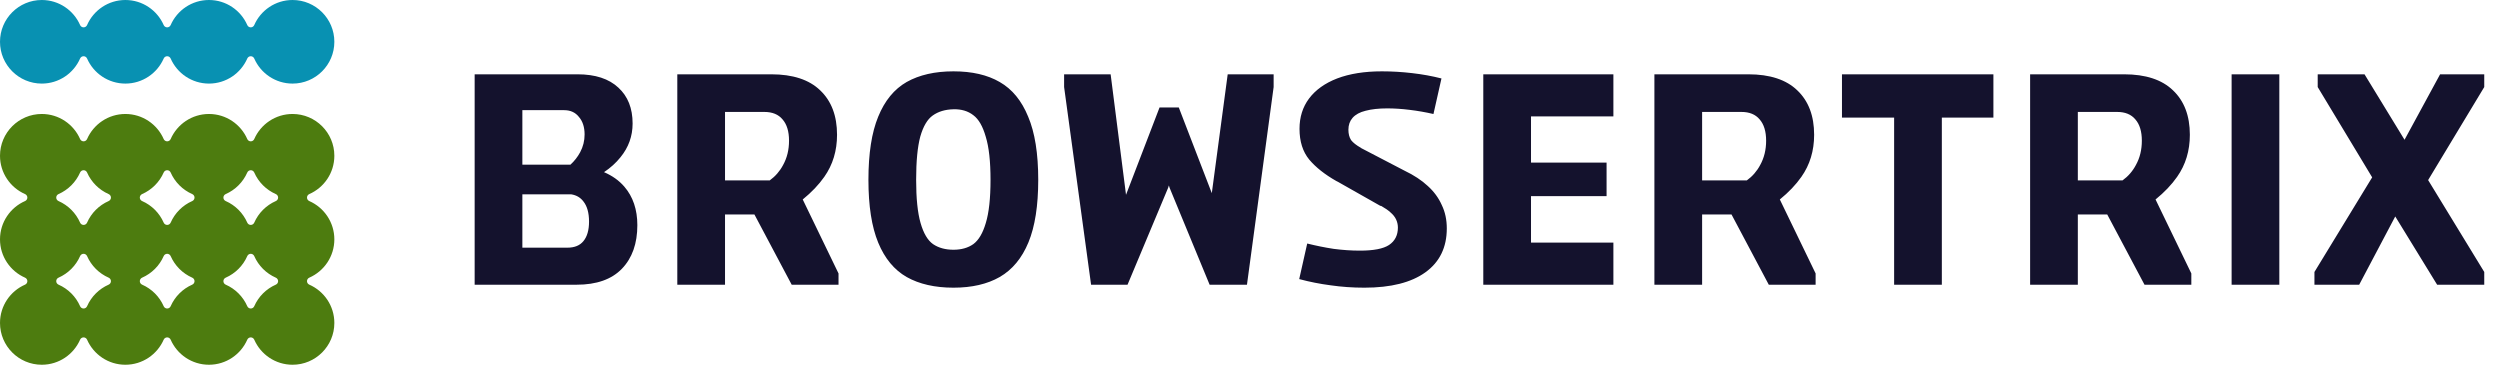
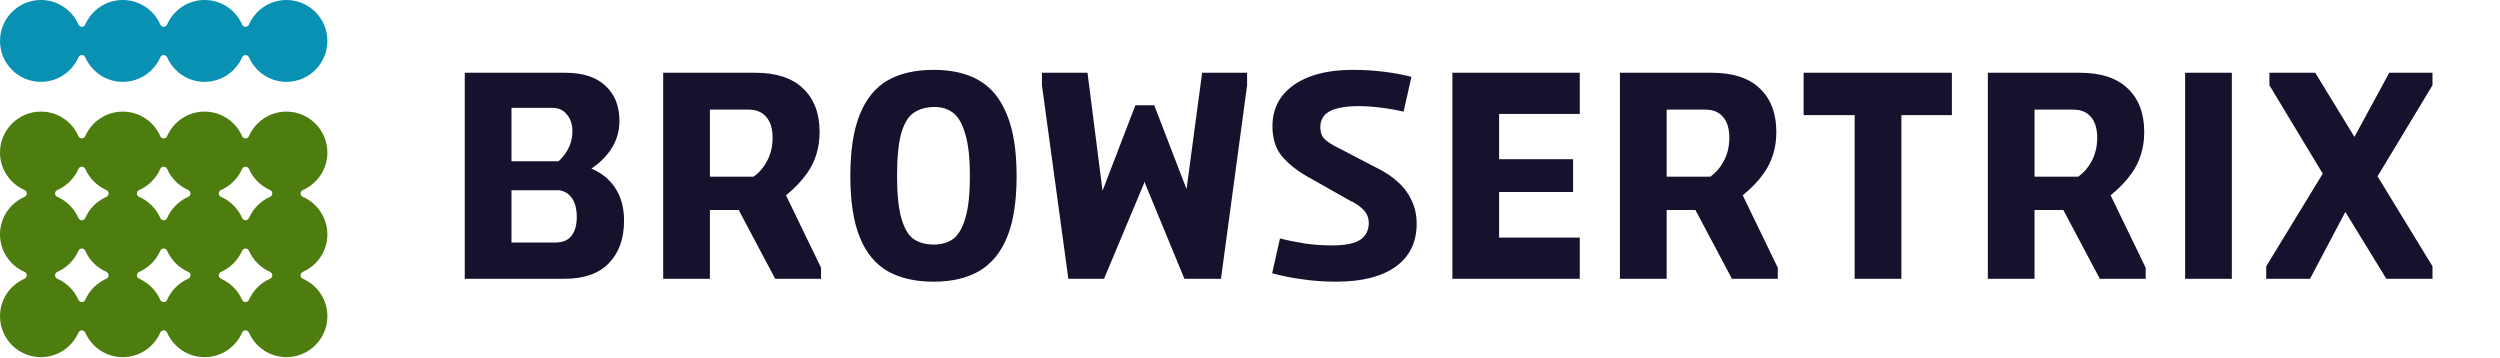
- <svg xmlns="http://www.w3.org/2000/svg" xml:space="preserve" style="fill-rule:evenodd;clip-rule:evenodd;stroke-linejoin:round;stroke-miterlimit:2" viewBox="0 0 658 96">
-   <clipPath id="a">
-     <path d="M0 0h657.227v96H0z" />
-   </clipPath>
-   <g clip-path="url(#a)">
-     <path d="M151.76 74.937h-26.832v-55.38h27.066q7.02 0 10.764 3.51 3.744 3.432 3.744 9.438 0 4.992-3.198 8.892-1.764 2.206-4.327 3.912 3.268 1.407 5.341 3.81 3.432 3.978 3.432 10.14 0 7.254-4.056 11.466t-11.934 4.212m-14.274-45.942v14.352h12.648a12.3 12.3 0 0 0 2.562-3.276 9.76 9.76 0 0 0 1.17-4.68q0-2.886-1.482-4.602-1.404-1.794-3.9-1.794zm0 22.152v14.04h11.856q2.808 0 4.212-1.716 1.482-1.794 1.482-5.148 0-3.432-1.482-5.304-1.185-1.56-3.22-1.872zm53.339 5.304v18.486h-12.558v-55.38h24.726q8.502 0 12.87 4.212 4.446 4.212 4.446 11.7 0 6.318-3.354 11.076-2.181 3.115-5.676 5.955l9.42 19.473v2.964h-12.324l-9.809-18.486zm0-26.988v18.018h11.769a11.7 11.7 0 0 0 3.519-4.056q1.56-2.808 1.56-6.396 0-3.666-1.716-5.616-1.638-1.95-4.758-1.95zm105.941 45.474h-9.594l-7.098-52.026v-3.354h12.246l4.046 31.719 8.824-22.983h5.07l8.686 22.545 4.184-31.281h12.09v3.354l-7.02 52.026h-9.828l-10.53-25.506-.195-.626-.195.626zm127.878 0h-34.242v-55.38h34.242v11.076H402.96v12.168h19.89v8.814h-19.89v12.246h21.684zm23.352-18.486v18.486h-12.558v-55.38h24.726q8.502 0 12.87 4.212 4.446 4.212 4.446 11.7 0 6.318-3.354 11.076-2.181 3.115-5.676 5.955l9.42 19.473v2.964h-12.324l-9.809-18.486zm0-26.988v18.018h11.769a11.7 11.7 0 0 0 3.519-4.056q1.56-2.808 1.56-6.396 0-3.666-1.716-5.616-1.638-1.95-4.758-1.95zm50.538 1.482h-13.728V19.557h39.858v11.388h-13.572v43.992h-12.558zm48.351 25.506v18.486h-12.558v-55.38h24.726q8.502 0 12.87 4.212 4.446 4.212 4.446 11.7 0 6.318-3.354 11.076-2.181 3.115-5.676 5.955l9.42 19.473v2.964h-12.324l-9.809-18.486zm0-26.988v18.018h11.769a11.7 11.7 0 0 0 3.519-4.056q1.56-2.808 1.56-6.396 0-3.666-1.716-5.616-1.638-1.95-4.758-1.95zM630.43 56.97l-9.491 17.967h-11.778v-3.354l15.193-24.905-14.335-23.767v-3.354h12.324l10.531 17.233 9.359-17.233h11.622v3.354l-14.773 24.485 14.773 24.187v3.354h-12.402zM250.956 75.717q-7.332 0-12.324-2.808-4.914-2.808-7.488-9.048t-2.574-16.536q0-10.374 2.574-16.614 2.574-6.318 7.488-9.126 4.992-2.808 12.324-2.808t12.168 2.808q4.915 2.808 7.489 9.126 2.65 6.24 2.651 16.614 0 10.218-2.574 16.458-2.572 6.24-7.566 9.126-4.913 2.808-12.168 2.808m0-9.984q3.12 0 5.226-1.482 2.106-1.56 3.276-5.538 1.248-4.056 1.248-11.388 0-7.254-1.248-11.31-1.17-4.134-3.276-5.694-2.106-1.638-5.226-1.56-3.276.078-5.46 1.638-2.106 1.482-3.276 5.538-1.092 4.056-1.092 11.388t1.17 11.388 3.276 5.538q2.184 1.482 5.382 1.482m108.157 9.984q-4.602 0-8.892-.624a63 63 0 0 1-8.268-1.638l2.106-9.36a78 78 0 0 0 6.942 1.404q3.588.468 6.942.468 5.382 0 7.644-1.482 2.34-1.56 2.34-4.602a5 5 0 0 0-.468-2.106q-.468-1.014-1.482-1.872-.936-.858-2.34-1.638-.078-.078-.156-.078h-.156l-10.608-6.006a5 5 0 0 0-.546-.312 2 2 0 0 0-.468-.234q-4.524-2.574-7.098-5.616-2.574-3.12-2.574-8.112 0-4.602 2.496-7.956 2.574-3.432 7.41-5.304 4.914-1.872 11.778-1.872 3.978 0 7.956.468 4.056.468 7.722 1.404l-2.106 9.36a60 60 0 0 0-6.24-1.092q-3.12-.39-5.928-.39-3.354 0-5.694.624-2.262.546-3.432 1.872-1.092 1.248-1.092 3.12 0 1.638.702 2.73.78 1.014 2.574 2.028.078 0 .078.078.078.078.156.078l11.232 5.85q3.744 1.794 6.162 4.056 2.418 2.184 3.666 4.992 1.326 2.73 1.326 6.162 0 7.488-5.616 11.544t-16.068 4.056m228.248-.78v-55.38h12.558v55.38z" style="fill:#14122d" />
-     <path d="M81.399 51.084a1 1 0 0 0 0 1.832C85.283 54.615 88 58.493 88 63s-2.717 8.385-6.601 10.084a1 1 0 0 0 0 1.832C85.283 76.615 88 80.493 88 85c0 6.071-4.929 11-11 11-4.507 0-8.385-2.717-10.084-6.601a1 1 0 0 0-1.832 0C63.385 93.283 59.507 96 55 96s-8.385-2.717-10.084-6.601a1 1 0 0 0-1.832 0C41.385 93.283 37.507 96 33 96s-8.385-2.717-10.084-6.601a1 1 0 0 0-1.832 0C19.385 93.283 15.507 96 11 96 4.929 96 0 91.071 0 85c0-4.507 2.717-8.385 6.601-10.084a1 1 0 0 0 0-1.832C2.717 71.385 0 67.507 0 63s2.717-8.385 6.601-10.084a1 1 0 0 0 0-1.832C2.717 49.385 0 45.507 0 41c0-6.071 4.929-11 11-11 4.507 0 8.385 2.717 10.084 6.601a1 1 0 0 0 1.832 0C24.615 32.717 28.493 30 33 30s8.385 2.717 10.084 6.601a1 1 0 0 0 1.832 0C46.615 32.717 50.493 30 55 30s8.385 2.717 10.084 6.601a1 1 0 0 0 1.832 0C68.615 32.717 72.493 30 77 30c6.071 0 11 4.929 11 11 0 4.507-2.717 8.385-6.601 10.084m-58.483-5.685a1 1 0 0 0-1.832 0 11.06 11.06 0 0 1-5.685 5.685 1 1 0 0 0 0 1.832 11.06 11.06 0 0 1 5.685 5.685 1 1 0 0 0 1.832 0 11.06 11.06 0 0 1 5.685-5.685 1 1 0 0 0 0-1.832 11.06 11.06 0 0 1-5.685-5.685m44 22a1 1 0 0 0-1.832 0 11.06 11.06 0 0 1-5.685 5.685 1 1 0 0 0 0 1.832 11.06 11.06 0 0 1 5.685 5.685 1 1 0 0 0 1.832 0 11.06 11.06 0 0 1 5.685-5.685 1 1 0 0 0 0-1.832 11.06 11.06 0 0 1-5.685-5.685m0-22a1 1 0 0 0-1.832 0 11.06 11.06 0 0 1-5.685 5.685 1 1 0 0 0 0 1.832 11.06 11.06 0 0 1 5.685 5.685 1 1 0 0 0 1.832 0 11.06 11.06 0 0 1 5.685-5.685 1 1 0 0 0 0-1.832 11.06 11.06 0 0 1-5.685-5.685m-22 0a1 1 0 0 0-1.832 0 11.06 11.06 0 0 1-5.685 5.685 1 1 0 0 0 0 1.832 11.06 11.06 0 0 1 5.685 5.685 1 1 0 0 0 1.832 0 11.06 11.06 0 0 1 5.685-5.685 1 1 0 0 0 0-1.832 11.06 11.06 0 0 1-5.685-5.685m-22 22a1 1 0 0 0-1.832 0 11.06 11.06 0 0 1-5.685 5.685 1 1 0 0 0 0 1.832 11.06 11.06 0 0 1 5.685 5.685 1 1 0 0 0 1.832 0 11.06 11.06 0 0 1 5.685-5.685 1 1 0 0 0 0-1.832 11.06 11.06 0 0 1-5.685-5.685m22 0a1 1 0 0 0-1.832 0 11.06 11.06 0 0 1-5.685 5.685 1 1 0 0 0 0 1.832 11.06 11.06 0 0 1 5.685 5.685 1 1 0 0 0 1.832 0 11.06 11.06 0 0 1 5.685-5.685 1 1 0 0 0 0-1.832 11.06 11.06 0 0 1-5.685-5.685" style="fill:#4d7c0f" />
-     <path d="M66.916 15.399a1 1 0 0 0-1.832 0C63.385 19.283 59.507 22 55 22s-8.385-2.717-10.084-6.601a1 1 0 0 0-1.832 0C41.385 19.283 37.507 22 33 22s-8.385-2.717-10.084-6.601a1 1 0 0 0-1.832 0C19.385 19.283 15.507 22 11 22 4.929 22 0 17.071 0 11S4.929 0 11 0c4.507 0 8.385 2.717 10.084 6.601a1 1 0 0 0 1.832 0C24.615 2.717 28.493 0 33 0s8.385 2.717 10.084 6.601a1 1 0 0 0 1.832 0C46.615 2.717 50.493 0 55 0s8.385 2.717 10.084 6.601a1 1 0 0 0 1.832 0C68.615 2.717 72.493 0 77 0c6.071 0 11 4.929 11 11s-4.929 11-11 11c-4.507 0-8.385-2.717-10.084-6.601" style="fill:#0891b2" />
+ <svg xmlns="http://www.w3.org/2000/svg" clip-rule="evenodd" fill-rule="evenodd" stroke-linejoin="round" stroke-miterlimit="2" viewBox="0 0 672 96">
+   <g transform="scale(1.02775 1)">
+     <path d="m0 0h653.855v96h-653.855z" fill="none" />
+     <g transform="scale(.972999 1)">
+       <path d="m151.76 74.937h-26.832v-55.38h27.066c4.68 0 8.268 1.17 10.764 3.51 2.496 2.288 3.744 5.434 3.744 9.438 0 3.328-1.066 6.292-3.198 8.892-1.176 1.471-2.618 2.775-4.327 3.912 2.179.938 3.959 2.208 5.341 3.81 2.288 2.652 3.432 6.032 3.432 10.14 0 4.836-1.352 8.658-4.056 11.466s-6.682 4.212-11.934 4.212m-14.274-45.942v14.352h12.648c1.034-.939 1.9-2.047 2.562-3.276.775-1.437 1.178-3.047 1.17-4.68 0-1.924-.494-3.458-1.482-4.602-.936-1.196-2.236-1.794-3.9-1.794zm0 22.152v14.04h11.856c1.872 0 3.276-.572 4.212-1.716.988-1.196 1.482-2.912 1.482-5.148 0-2.288-.494-4.056-1.482-5.304-.79-1.04-1.863-1.664-3.22-1.872zm53.339 5.304v18.486h-12.558v-55.38h24.726c5.668 0 9.958 1.404 12.87 4.212 2.964 2.808 4.446 6.708 4.446 11.7 0 4.212-1.118 7.904-3.354 11.076-1.454 2.077-3.346 4.062-5.676 5.955l9.42 19.473v2.964h-12.324l-9.809-18.486zm0-26.988v18.018h11.769c1.472-1.061 2.676-2.45 3.519-4.056 1.04-1.872 1.56-4.004 1.56-6.396 0-2.444-.572-4.316-1.716-5.616-1.092-1.3-2.678-1.95-4.758-1.95zm105.941 45.474h-9.594l-7.098-52.026v-3.354h12.246l4.046 31.719 8.824-22.983h5.07l8.686 22.545 4.184-31.281h12.09v3.354l-7.02 52.026h-9.828l-10.53-25.506-.195-.626-.195.626zm127.878 0h-34.242v-55.38h34.242v11.076h-21.684v12.168h19.89v8.814h-19.89v12.246h21.684zm23.352-18.486v18.486h-12.558v-55.38h24.726c5.668 0 9.958 1.404 12.87 4.212 2.964 2.808 4.446 6.708 4.446 11.7 0 4.212-1.118 7.904-3.354 11.076-1.454 2.077-3.346 4.062-5.676 5.955l9.42 19.473v2.964h-12.324l-9.809-18.486zm0-26.988v18.018h11.769c1.472-1.061 2.676-2.45 3.519-4.056 1.04-1.872 1.56-4.004 1.56-6.396 0-2.444-.572-4.316-1.716-5.616-1.092-1.3-2.678-1.95-4.758-1.95zm50.538 1.482h-13.728v-11.388h39.858v11.388h-13.572v43.992h-12.558zm48.351 25.506v18.486h-12.558v-55.38h24.726c5.668 0 9.958 1.404 12.87 4.212 2.964 2.808 4.446 6.708 4.446 11.7 0 4.212-1.118 7.904-3.354 11.076-1.454 2.077-3.346 4.062-5.676 5.955l9.42 19.473v2.964h-12.324l-9.809-18.486zm0-26.988v18.018h11.769c1.472-1.061 2.676-2.45 3.519-4.056 1.04-1.872 1.56-4.004 1.56-6.396 0-2.444-.572-4.316-1.716-5.616-1.092-1.3-2.678-1.95-4.758-1.95zm83.545 27.507-9.491 17.967h-11.778v-3.354l15.193-24.905-14.335-23.767v-3.354h12.324l10.531 17.233 9.359-17.233h11.622v3.354l-14.773 24.485 14.773 24.187v3.354h-12.402zm-379.474 18.747c-4.888 0-8.996-.936-12.324-2.808-3.276-1.872-5.772-4.888-7.488-9.048s-2.574-9.672-2.574-16.536c0-6.916.858-12.454 2.574-16.614 1.716-4.212 4.212-7.254 7.488-9.126 3.328-1.872 7.436-2.808 12.324-2.808s8.944.936 12.168 2.808c3.277 1.872 5.773 4.914 7.489 9.126 1.767 4.16 2.65 9.698 2.651 16.614 0 6.812-.858 12.298-2.574 16.458-1.715 4.16-4.237 7.202-7.566 9.126-3.275 1.872-7.331 2.808-12.168 2.808m0-9.984c2.08 0 3.822-.494 5.226-1.482 1.404-1.04 2.496-2.886 3.276-5.538.832-2.704 1.248-6.5 1.248-11.388 0-4.836-.416-8.606-1.248-11.31-.78-2.756-1.872-4.654-3.276-5.694-1.404-1.092-3.146-1.612-5.226-1.56-2.184.052-4.004.598-5.46 1.638-1.404.988-2.496 2.834-3.276 5.538-.728 2.704-1.092 6.5-1.092 11.388s.39 8.684 1.17 11.388 1.872 4.55 3.276 5.538c1.456.988 3.25 1.482 5.382 1.482m108.157 9.984c-3.068 0-6.032-.208-8.892-.624-2.789-.361-5.552-.908-8.268-1.638l2.106-9.36c2.292.573 4.608 1.041 6.942 1.404 2.392.312 4.706.468 6.942.468 3.588 0 6.136-.494 7.644-1.482 1.56-1.04 2.34-2.574 2.34-4.602-.001-.728-.161-1.446-.468-2.106-.312-.676-.806-1.3-1.482-1.872-.624-.572-1.404-1.118-2.34-1.638-.052-.052-.104-.078-.156-.078h-.156l-10.608-6.006c-.175-.115-.358-.22-.546-.312-.145-.098-.302-.177-.468-.234-3.016-1.716-5.382-3.588-7.098-5.616-1.716-2.08-2.574-4.784-2.574-8.112 0-3.068.832-5.72 2.496-7.956 1.716-2.288 4.186-4.056 7.41-5.304 3.276-1.248 7.202-1.872 11.778-1.872 2.652 0 5.304.156 7.956.468 2.704.312 5.278.78 7.722 1.404l-2.106 9.36c-2.059-.474-4.142-.838-6.24-1.092-2.08-.26-4.056-.39-5.928-.39-2.236 0-4.134.208-5.694.624-1.508.364-2.652.988-3.432 1.872-.728.832-1.092 1.872-1.092 3.12 0 1.092.234 2.002.702 2.73.52.676 1.378 1.352 2.574 2.028.052 0 .078.026.078.078.052.052.104.078.156.078l11.232 5.85c2.496 1.196 4.55 2.548 6.162 4.056 1.612 1.456 2.834 3.12 3.666 4.992.884 1.82 1.326 3.874 1.326 6.162 0 4.992-1.872 8.84-5.616 11.544s-9.1 4.056-16.068 4.056m228.248-.78v-55.38h12.558v55.38z" fill="#14122d" />
+       <path d="m81.399 51.084c-.363.159-.599.52-.599.916s.236.757.599.916c3.884 1.699 6.601 5.577 6.601 10.084s-2.717 8.385-6.601 10.084c-.363.159-.599.52-.599.916s.236.757.599.916c3.884 1.699 6.601 5.577 6.601 10.084 0 6.071-4.929 11-11 11-4.507 0-8.385-2.717-10.084-6.601-.159-.363-.52-.599-.916-.599s-.757.236-.916.599c-1.699 3.884-5.577 6.601-10.084 6.601s-8.385-2.717-10.084-6.601c-.159-.363-.52-.599-.916-.599s-.757.236-.916.599c-1.699 3.884-5.577 6.601-10.084 6.601s-8.385-2.717-10.084-6.601c-.159-.363-.52-.599-.916-.599s-.757.236-.916.599c-1.699 3.884-5.577 6.601-10.084 6.601-6.071 0-11-4.929-11-11 0-4.507 2.717-8.385 6.601-10.084.363-.159.599-.52.599-.916s-.236-.757-.599-.916c-3.884-1.699-6.601-5.577-6.601-10.084s2.717-8.385 6.601-10.084c.363-.159.599-.52.599-.916s-.236-.757-.599-.916c-3.884-1.699-6.601-5.577-6.601-10.084 0-6.071 4.929-11 11-11 4.507 0 8.385 2.717 10.084 6.601.159.363.52.599.916.599s.757-.236.916-.599c1.699-3.884 5.577-6.601 10.084-6.601s8.385 2.717 10.084 6.601c.159.363.52.599.916.599s.757-.236.916-.599c1.699-3.884 5.577-6.601 10.084-6.601s8.385 2.717 10.084 6.601c.159.363.52.599.916.599s.757-.236.916-.599c1.699-3.884 5.577-6.601 10.084-6.601 6.071 0 11 4.929 11 11 0 4.507-2.717 8.385-6.601 10.084m-58.483-5.685c-.159-.363-.52-.599-.916-.599s-.757.236-.916.599c-1.114 2.54-3.145 4.571-5.685 5.685-.363.159-.599.52-.599.916s.236.757.599.916c2.54 1.114 4.571 3.145 5.685 5.685.159.363.52.599.916.599s.757-.236.916-.599c1.114-2.54 3.145-4.571 5.685-5.685.363-.159.599-.52.599-.916s-.236-.757-.599-.916c-2.54-1.114-4.571-3.145-5.685-5.685m44 22c-.159-.363-.52-.599-.916-.599s-.757.236-.916.599c-1.114 2.54-3.145 4.571-5.685 5.685-.363.159-.599.52-.599.916s.236.757.599.916c2.54 1.114 4.571 3.145 5.685 5.685.159.363.52.599.916.599s.757-.236.916-.599c1.114-2.54 3.145-4.571 5.685-5.685.363-.159.599-.52.599-.916s-.236-.757-.599-.916c-2.54-1.114-4.571-3.145-5.685-5.685m0-22c-.159-.363-.52-.599-.916-.599s-.757.236-.916.599c-1.114 2.54-3.145 4.571-5.685 5.685-.363.159-.599.52-.599.916s.236.757.599.916c2.54 1.114 4.571 3.145 5.685 5.685.159.363.52.599.916.599s.757-.236.916-.599c1.114-2.54 3.145-4.571 5.685-5.685.363-.159.599-.52.599-.916s-.236-.757-.599-.916c-2.54-1.114-4.571-3.145-5.685-5.685m-22 0c-.159-.363-.52-.599-.916-.599s-.757.236-.916.599c-1.114 2.54-3.145 4.571-5.685 5.685-.363.159-.599.52-.599.916s.236.757.599.916c2.54 1.114 4.571 3.145 5.685 5.685.159.363.52.599.916.599s.757-.236.916-.599c1.114-2.54 3.145-4.571 5.685-5.685.363-.159.599-.52.599-.916s-.236-.757-.599-.916c-2.54-1.114-4.571-3.145-5.685-5.685m-22 22c-.159-.363-.52-.599-.916-.599s-.757.236-.916.599c-1.114 2.54-3.145 4.571-5.685 5.685-.363.159-.599.52-.599.916s.236.757.599.916c2.54 1.114 4.571 3.145 5.685 5.685.159.363.52.599.916.599s.757-.236.916-.599c1.114-2.54 3.145-4.571 5.685-5.685.363-.159.599-.52.599-.916s-.236-.757-.599-.916c-2.54-1.114-4.571-3.145-5.685-5.685m22 0c-.159-.363-.52-.599-.916-.599s-.757.236-.916.599c-1.114 2.54-3.145 4.571-5.685 5.685-.363.159-.599.52-.599.916s.236.757.599.916c2.54 1.114 4.571 3.145 5.685 5.685.159.363.52.599.916.599s.757-.236.916-.599c1.114-2.54 3.145-4.571 5.685-5.685.363-.159.599-.52.599-.916s-.236-.757-.599-.916c-2.54-1.114-4.571-3.145-5.685-5.685" fill="#4d7c0f" />
+       <path d="m66.916 15.399c-.159-.363-.52-.599-.916-.599s-.757.236-.916.599c-1.699 3.884-5.577 6.601-10.084 6.601s-8.385-2.717-10.084-6.601c-.159-.363-.52-.599-.916-.599s-.757.236-.916.599c-1.699 3.884-5.577 6.601-10.084 6.601s-8.385-2.717-10.084-6.601c-.159-.363-.52-.599-.916-.599s-.757.236-.916.599c-1.699 3.884-5.577 6.601-10.084 6.601-6.071 0-11-4.929-11-11s4.929-11 11-11c4.507 0 8.385 2.717 10.084 6.601.159.363.52.599.916.599s.757-.236.916-.599c1.699-3.884 5.577-6.601 10.084-6.601s8.385 2.717 10.084 6.601c.159.363.52.599.916.599s.757-.236.916-.599c1.699-3.884 5.577-6.601 10.084-6.601s8.385 2.717 10.084 6.601c.159.363.52.599.916.599s.757-.236.916-.599c1.699-3.884 5.577-6.601 10.084-6.601 6.071 0 11 4.929 11 11s-4.929 11-11 11c-4.507 0-8.385-2.717-10.084-6.601" fill="#0891b2" />
+     </g>
  </g>
</svg>
